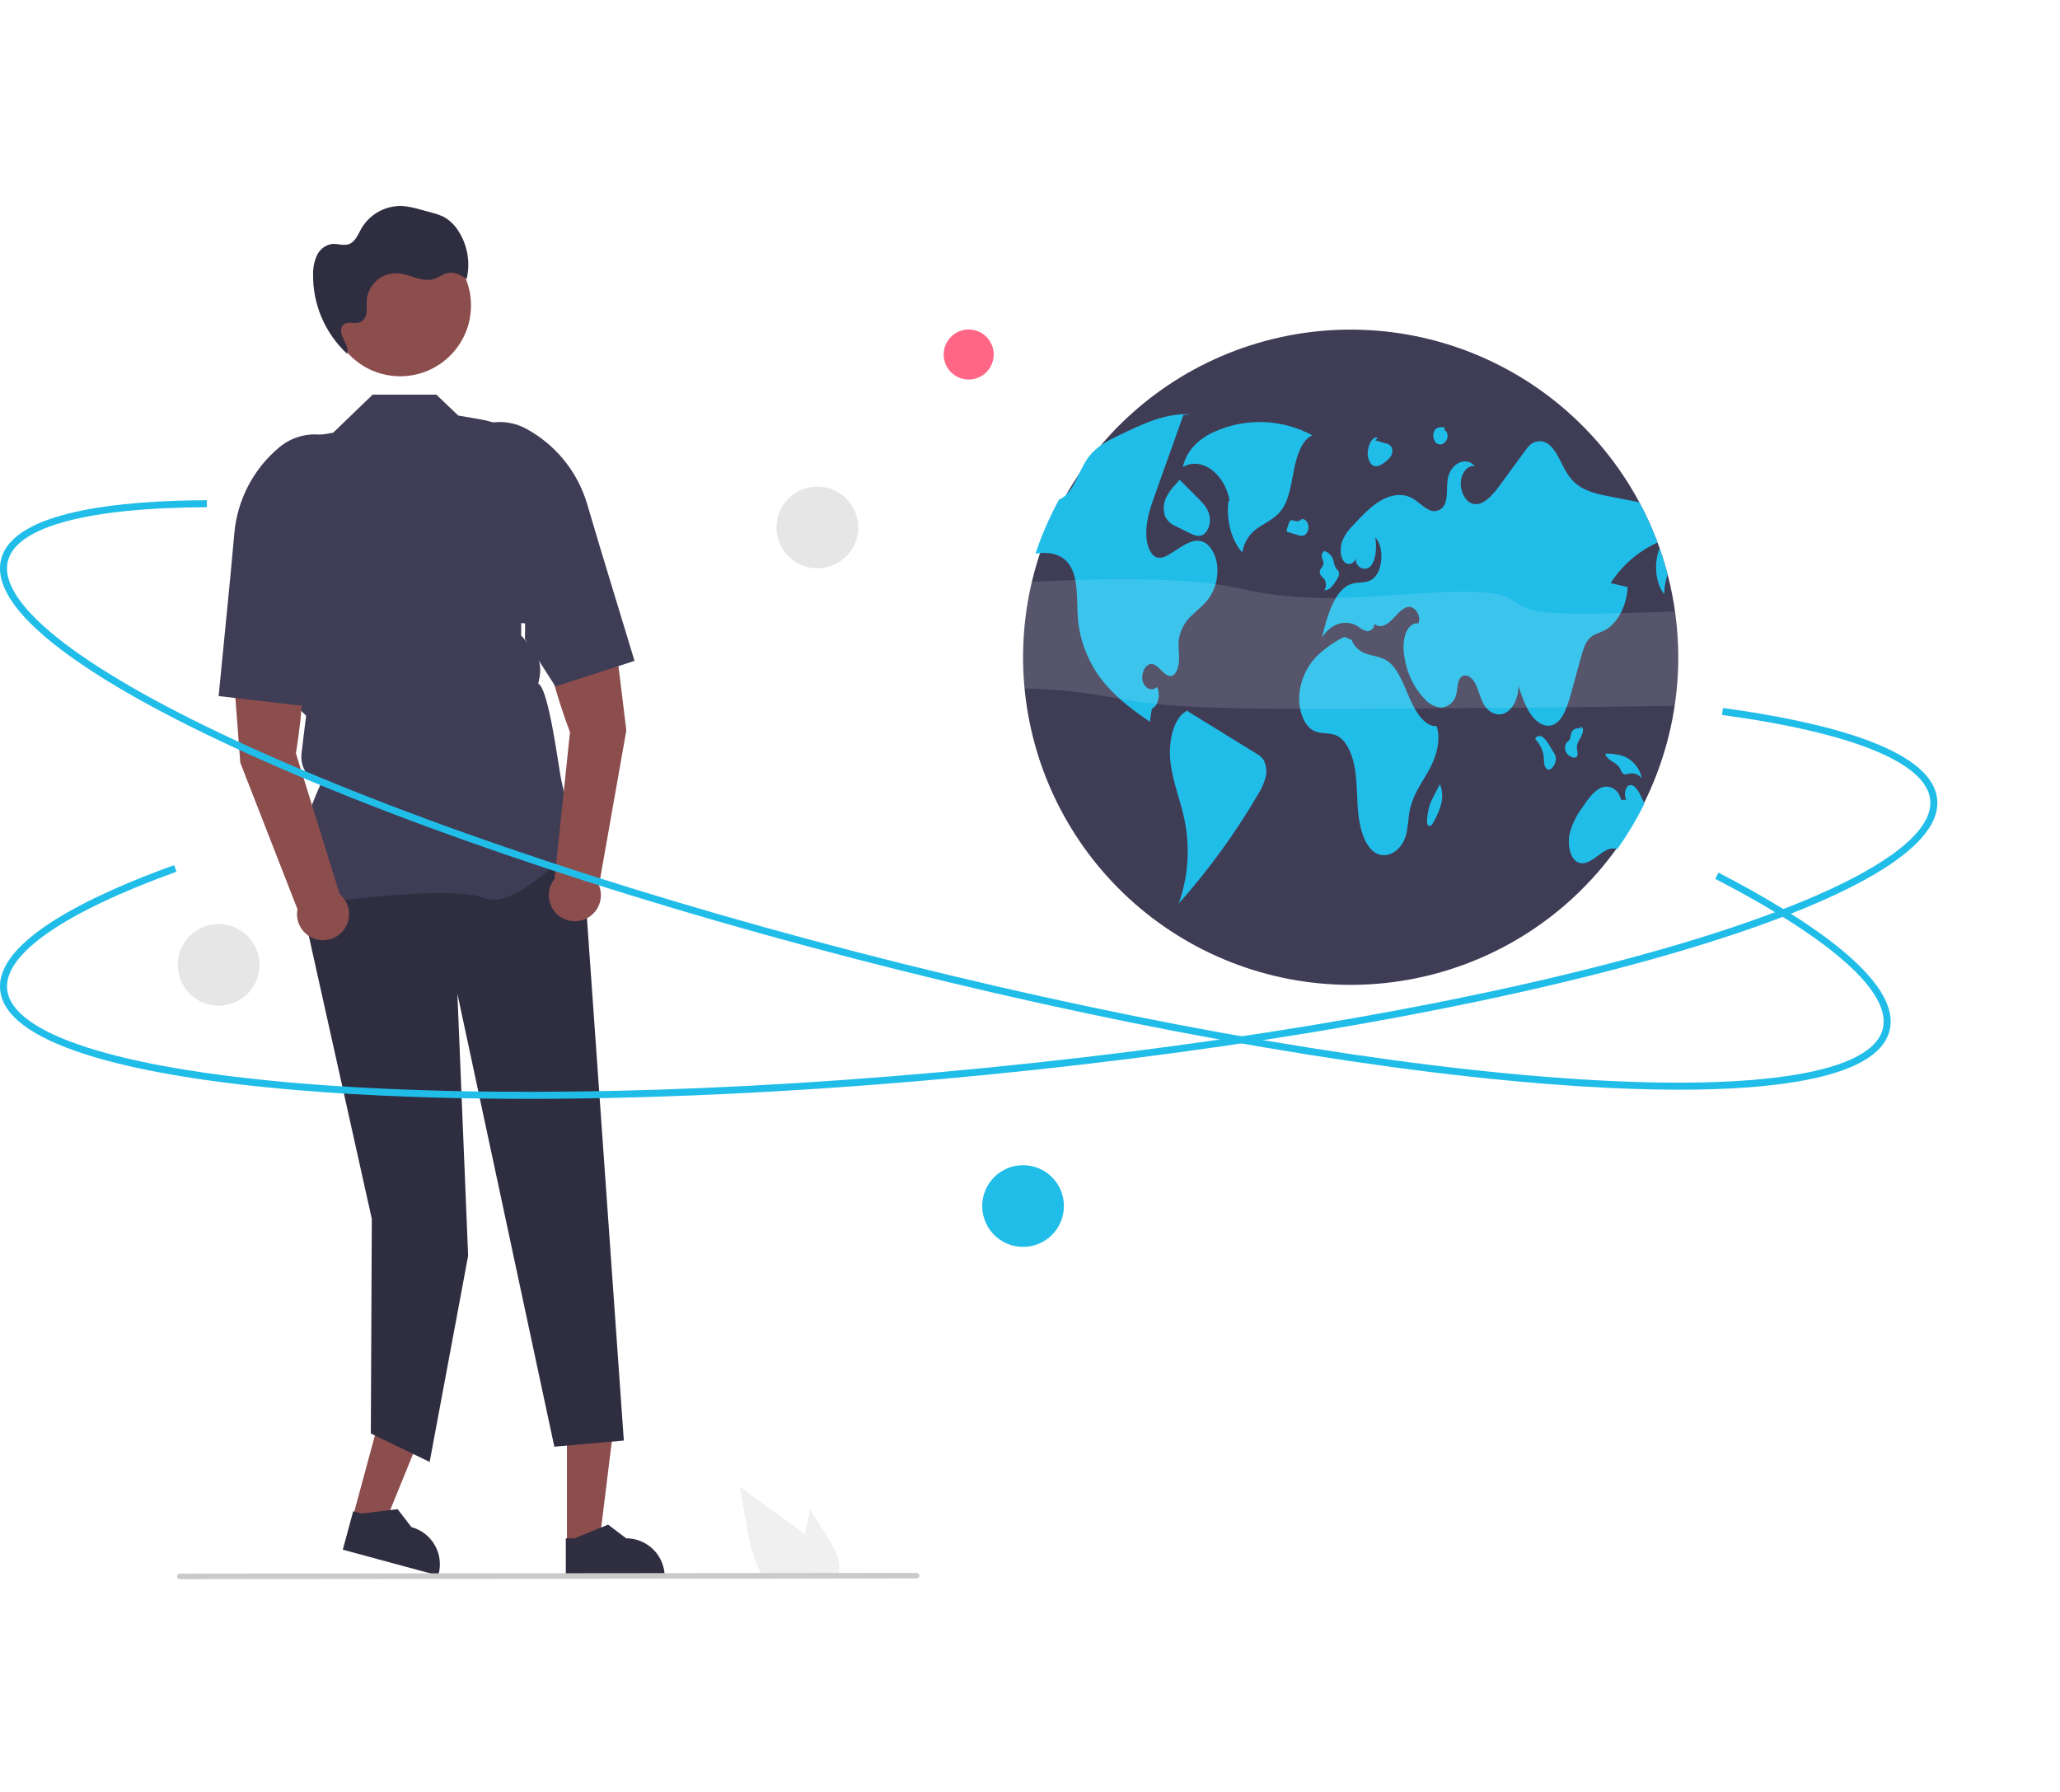
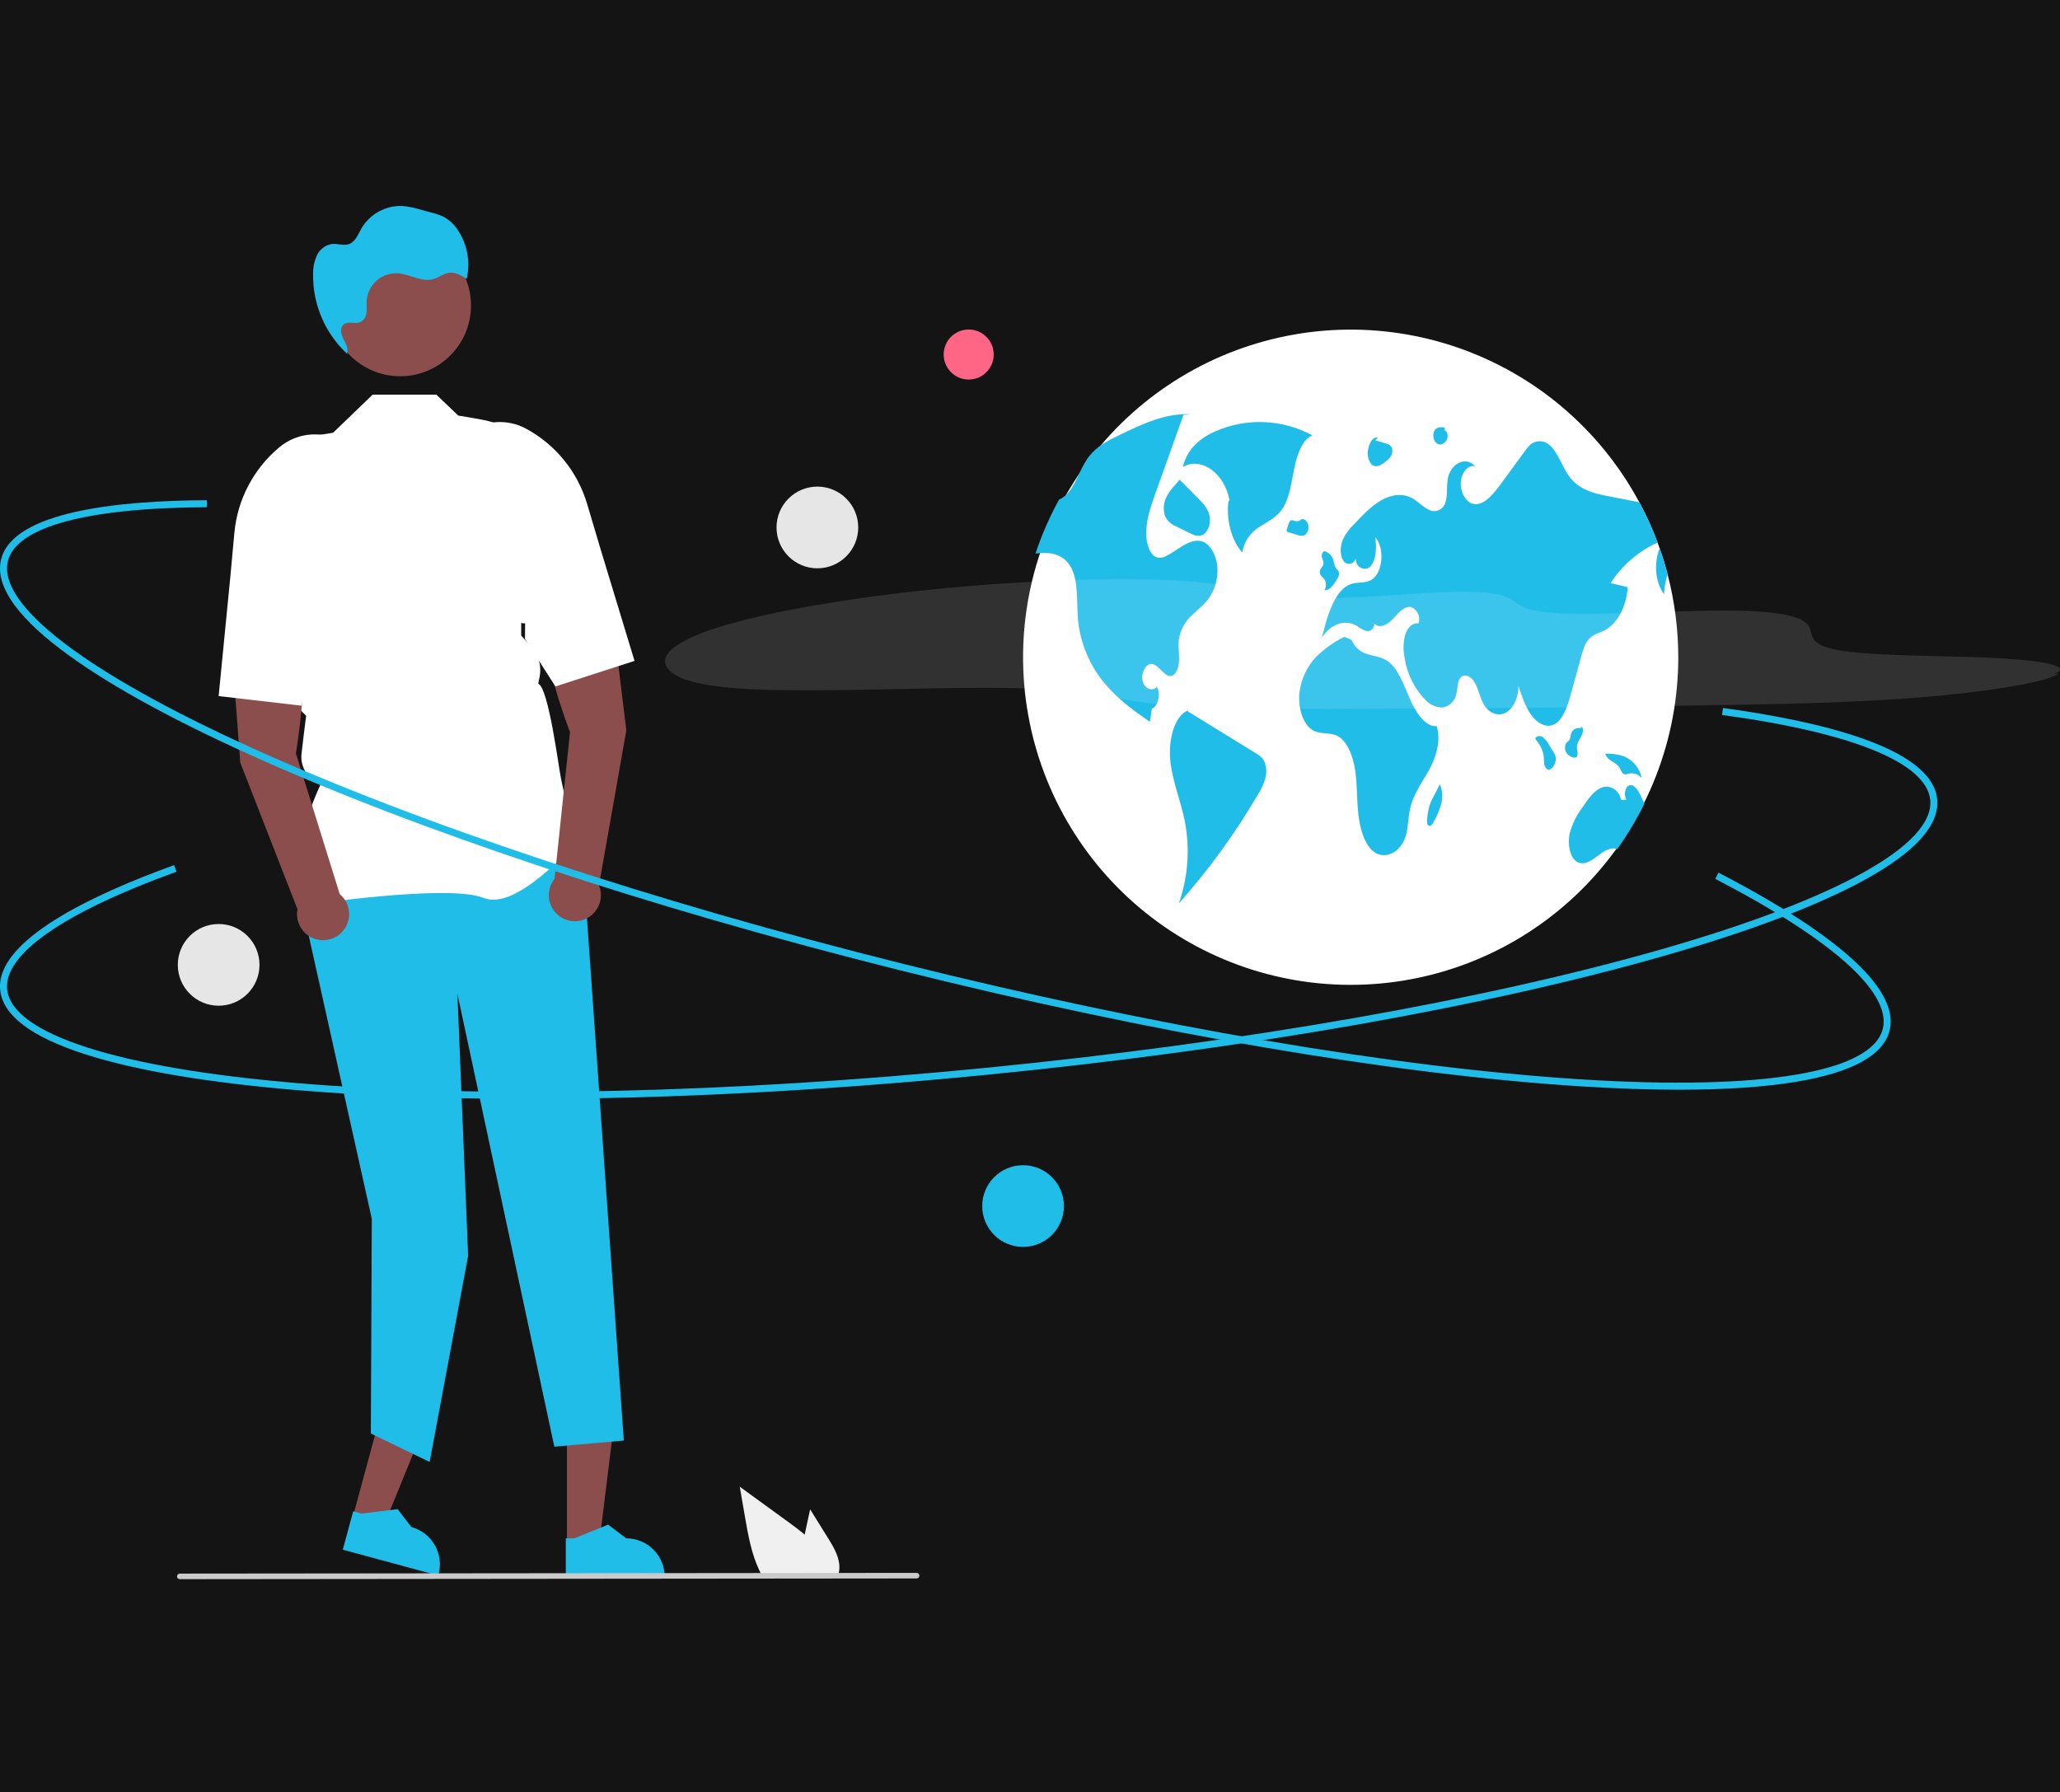
<svg xmlns="http://www.w3.org/2000/svg" width="200" height="174" viewBox="0 0 200 174" fill="none">
-   <rect width="200" height="174" fill="white" />
+   <rect width="200" height="174" fill="#141414" />
  <g clip-path="url(#clip0_30_88)">
    <path d="M34.238 147.356L37.251 148.172L41.833 136.936L37.386 135.731L34.238 147.356Z" fill="#8C4D4D" />
-     <path d="M33.28 150.471L42.546 152.982L42.578 152.864C42.837 151.908 42.706 150.887 42.212 150.028C41.719 149.168 40.905 148.539 39.948 148.28L39.948 148.28L38.603 146.537L35.097 146.966L34.289 146.747L33.28 150.471Z" fill="#2F2E41" />
+     <path d="M33.28 150.471L42.546 152.982L42.578 152.864C42.837 151.908 42.706 150.887 42.212 150.028C41.719 149.168 40.905 148.539 39.948 148.28L39.948 148.28L38.603 146.537L35.097 146.966L34.289 146.747L33.28 150.471Z" fill="#21BDE9" />
    <path d="M55.043 149.971L58.165 149.971L59.65 137.928L55.043 137.928L55.043 149.971Z" fill="#8C4D4D" />
-     <path d="M54.933 153.228L64.534 153.228V153.107C64.534 152.115 64.14 151.165 63.439 150.464C62.738 149.763 61.788 149.369 60.797 149.369H60.797L59.043 148.039L55.771 149.37L54.933 149.37L54.933 153.228Z" fill="#2F2E41" />
-     <path d="M56.376 80.525L60.566 139.874L53.819 140.471L44.407 96.487L45.45 121.936L41.714 141.952L36.003 139.19L36.098 118.349L28.6 84.669L30.596 80.525H56.376Z" fill="#2F2E41" />
-     <path d="M29.557 87.909L29.515 87.85C27.279 84.72 30.642 77.196 31.149 76.106C30.547 75.91 30.031 75.512 29.689 74.979C29.348 74.445 29.201 73.81 29.275 73.181L29.494 71.323L29.722 69.499L28.089 67.866L28.085 67.826L27.145 59.602L25.779 54.141C25.264 52.076 25.308 49.912 25.906 47.87C26.504 45.828 27.634 43.981 29.182 42.521L32.34 42.019L36.177 38.321H42.366L44.488 40.349C48.45 41.043 49.13 40.816 52.533 44.901L50.987 57.598L50.601 59.344L50.602 61.714L51.583 62.803C51.936 63.196 52.193 63.666 52.333 64.175C52.472 64.685 52.491 65.22 52.388 65.737L52.258 66.382C53.27 66.816 54.235 74.52 54.466 75.596L54.81 77.203C55.105 77.592 57.05 80.186 57.05 80.895C57.05 81.001 56.971 81.104 56.802 81.219C55.477 82.116 50.193 88.484 46.95 87.186C43.496 85.805 29.767 87.877 29.628 87.898L29.557 87.909Z" fill="#3F3D56" />
+     <path d="M54.933 153.228L64.534 153.228V153.107C64.534 152.115 64.14 151.165 63.439 150.464C62.738 149.763 61.788 149.369 60.797 149.369H60.797L59.043 148.039L55.771 149.37L54.933 149.37L54.933 153.228Z" fill="#21BDE9" />
+     <path d="M56.376 80.525L60.566 139.874L53.819 140.471L44.407 96.487L45.45 121.936L41.714 141.952L36.003 139.19L36.098 118.349L28.6 84.669L30.596 80.525H56.376Z" fill="#21BDE9" />
+     <path d="M29.557 87.909L29.515 87.85C27.279 84.72 30.642 77.196 31.149 76.106C30.547 75.91 30.031 75.512 29.689 74.979C29.348 74.445 29.201 73.81 29.275 73.181L29.494 71.323L29.722 69.499L28.089 67.866L28.085 67.826L27.145 59.602L25.779 54.141C25.264 52.076 25.308 49.912 25.906 47.87C26.504 45.828 27.634 43.981 29.182 42.521L32.34 42.019L36.177 38.321H42.366L44.488 40.349C48.45 41.043 49.13 40.816 52.533 44.901L50.987 57.598L50.601 59.344L50.602 61.714L51.583 62.803C51.936 63.196 52.193 63.666 52.333 64.175C52.472 64.685 52.491 65.22 52.388 65.737L52.258 66.382C53.27 66.816 54.235 74.52 54.466 75.596L54.81 77.203C55.105 77.592 57.05 80.186 57.05 80.895C57.05 81.001 56.971 81.104 56.802 81.219C55.477 82.116 50.193 88.484 46.95 87.186C43.496 85.805 29.767 87.877 29.628 87.898L29.557 87.909Z" fill="white" />
    <path d="M28.726 73.145C28.726 73.145 30.315 64.161 28.714 60.783L22.362 61.236L23.328 74.052L28.881 88.282C28.796 88.721 28.829 89.174 28.976 89.595C29.123 90.017 29.379 90.392 29.718 90.683C30.056 90.974 30.466 91.17 30.905 91.251C31.344 91.332 31.797 91.296 32.217 91.145C32.638 90.995 33.011 90.736 33.299 90.395C33.587 90.054 33.779 89.643 33.857 89.203C33.935 88.763 33.895 88.311 33.741 87.891C33.587 87.472 33.326 87.101 32.982 86.816L28.726 73.145Z" fill="#8C4D4D" />
-     <path d="M22.362 56.018L22.755 51.736C22.903 50.125 23.368 48.559 24.123 47.127C24.879 45.697 25.91 44.429 27.157 43.398C27.931 42.762 28.868 42.355 29.862 42.224C30.856 42.093 31.866 42.242 32.78 42.655V42.655C34.014 43.224 34.986 44.239 35.5 45.497C36.014 46.755 36.031 48.162 35.548 49.432C34.08 53.282 34.61 57.355 31.748 57.851L32.059 59.331L29.244 68.518L21.227 67.589L22.362 56.018Z" fill="#3F3D56" />
+     <path d="M22.362 56.018L22.755 51.736C22.903 50.125 23.368 48.559 24.123 47.127C24.879 45.697 25.91 44.429 27.157 43.398C27.931 42.762 28.868 42.355 29.862 42.224C30.856 42.093 31.866 42.242 32.78 42.655V42.655C34.014 43.224 34.986 44.239 35.5 45.497C36.014 46.755 36.031 48.162 35.548 49.432C34.08 53.282 34.61 57.355 31.748 57.851L32.059 59.331L29.244 68.518L21.227 67.589L22.362 56.018Z" fill="white" />
    <path d="M53.844 85.328C53.563 85.675 53.379 86.091 53.311 86.532C53.242 86.973 53.292 87.425 53.454 87.841C53.616 88.257 53.886 88.622 54.235 88.9C54.584 89.179 55.001 89.359 55.443 89.424C55.884 89.489 56.335 89.436 56.75 89.271C57.165 89.105 57.528 88.832 57.803 88.481C58.078 88.129 58.256 87.711 58.317 87.269C58.379 86.827 58.322 86.376 58.153 85.963L60.81 70.921L59.247 58.163L52.93 58.963C52.021 62.59 55.34 71.088 55.34 71.088L53.844 85.328Z" fill="#8C4D4D" />
-     <path d="M61.604 64.171L53.925 66.653L50.968 62.04L50.983 60.528C48.079 60.602 46.198 52.66 44.004 49.172C43.281 48.021 43.023 46.639 43.28 45.304C43.538 43.97 44.292 42.784 45.391 41.984V41.984C46.206 41.4 47.167 41.056 48.167 40.99C49.167 40.924 50.166 41.139 51.051 41.61V41.61C52.475 42.377 53.734 43.418 54.756 44.673C55.777 45.929 56.54 47.373 57.001 48.925L58.225 53.046L61.604 64.171Z" fill="#3F3D56" />
+     <path d="M61.604 64.171L53.925 66.653L50.968 62.04L50.983 60.528C48.079 60.602 46.198 52.66 44.004 49.172C43.281 48.021 43.023 46.639 43.28 45.304C43.538 43.97 44.292 42.784 45.391 41.984V41.984C46.206 41.4 47.167 41.056 48.167 40.99C49.167 40.924 50.166 41.139 51.051 41.61V41.61C52.475 42.377 53.734 43.418 54.756 44.673C55.777 45.929 56.54 47.373 57.001 48.925L58.225 53.046L61.604 64.171Z" fill="white" />
    <path d="M38.854 36.534C42.65 36.534 45.728 33.456 45.728 29.66C45.728 25.863 42.65 22.785 38.854 22.785C35.058 22.785 31.981 25.863 31.981 29.66C31.981 33.456 35.058 36.534 38.854 36.534Z" fill="#8C4D4D" />
-     <path d="M33.866 34.505C33.806 34.453 33.749 34.396 33.691 34.342C33.689 34.348 33.688 34.353 33.686 34.359L33.866 34.505Z" fill="#2F2E41" />
-     <path d="M44.487 22.4C44.145 21.851 43.672 21.395 43.111 21.073C42.727 20.887 42.323 20.744 41.907 20.647L40.82 20.35C40.262 20.177 39.689 20.062 39.108 20.005C38.302 19.966 37.5 20.148 36.791 20.533C36.081 20.918 35.491 21.491 35.084 22.189C34.756 22.772 34.492 23.498 33.858 23.711C33.347 23.883 32.789 23.641 32.251 23.688C31.936 23.733 31.637 23.856 31.381 24.045C31.125 24.234 30.919 24.483 30.782 24.77C30.514 25.348 30.382 25.98 30.397 26.617C30.375 28.064 30.658 29.498 31.225 30.829C31.793 32.16 32.633 33.356 33.691 34.342C33.868 33.875 33.576 33.37 33.345 32.922C33.111 32.47 32.967 31.838 33.358 31.512C33.794 31.15 34.492 31.502 35.007 31.265C35.172 31.17 35.31 31.036 35.411 30.875C35.511 30.713 35.57 30.53 35.582 30.34C35.632 29.964 35.58 29.582 35.604 29.203C35.627 28.831 35.723 28.466 35.888 28.13C36.052 27.794 36.28 27.494 36.56 27.247C36.841 27 37.167 26.81 37.52 26.689C37.874 26.568 38.247 26.517 38.62 26.54C38.629 26.541 38.638 26.541 38.646 26.542C39.819 26.626 40.956 27.427 42.085 27.098C42.614 26.943 43.066 26.549 43.614 26.483C44.221 26.409 44.791 26.752 45.306 27.08C45.493 26.285 45.517 25.461 45.377 24.656C45.236 23.852 44.933 23.084 44.487 22.4V22.4Z" fill="#2F2E41" />
+     <path d="M33.866 34.505C33.806 34.453 33.749 34.396 33.691 34.342C33.689 34.348 33.688 34.353 33.686 34.359L33.866 34.505Z" fill="#21BDE9" />
+     <path d="M44.487 22.4C44.145 21.851 43.672 21.395 43.111 21.073C42.727 20.887 42.323 20.744 41.907 20.647L40.82 20.35C40.262 20.177 39.689 20.062 39.108 20.005C38.302 19.966 37.5 20.148 36.791 20.533C36.081 20.918 35.491 21.491 35.084 22.189C34.756 22.772 34.492 23.498 33.858 23.711C33.347 23.883 32.789 23.641 32.251 23.688C31.936 23.733 31.637 23.856 31.381 24.045C31.125 24.234 30.919 24.483 30.782 24.77C30.514 25.348 30.382 25.98 30.397 26.617C30.375 28.064 30.658 29.498 31.225 30.829C31.793 32.16 32.633 33.356 33.691 34.342C33.868 33.875 33.576 33.37 33.345 32.922C33.111 32.47 32.967 31.838 33.358 31.512C33.794 31.15 34.492 31.502 35.007 31.265C35.172 31.17 35.31 31.036 35.411 30.875C35.511 30.713 35.57 30.53 35.582 30.34C35.632 29.964 35.58 29.582 35.604 29.203C35.627 28.831 35.723 28.466 35.888 28.13C36.052 27.794 36.28 27.494 36.56 27.247C36.841 27 37.167 26.81 37.52 26.689C37.874 26.568 38.247 26.517 38.62 26.54C38.629 26.541 38.638 26.541 38.646 26.542C39.819 26.626 40.956 27.427 42.085 27.098C42.614 26.943 43.066 26.549 43.614 26.483C44.221 26.409 44.791 26.752 45.306 27.08C45.493 26.285 45.517 25.461 45.377 24.656C45.236 23.852 44.933 23.084 44.487 22.4V22.4Z" fill="#21BDE9" />
    <path d="M80.404 149.366L78.655 146.555L78.305 148.161C78.244 148.443 78.183 148.729 78.126 149.012C77.629 148.588 77.101 148.195 76.584 147.819C74.996 146.666 73.408 145.512 71.822 144.357L72.319 147.238C72.625 149.012 72.945 150.823 73.703 152.445C73.787 152.629 73.877 152.81 73.975 152.987H81.356C81.416 152.823 81.457 152.653 81.479 152.479C81.481 152.468 81.482 152.456 81.481 152.445C81.597 151.345 80.989 150.308 80.404 149.366Z" fill="#F0F0F0" />
    <path d="M88.993 153.264L17.453 153.333C17.382 153.333 17.313 153.304 17.263 153.254C17.212 153.203 17.184 153.135 17.184 153.063C17.184 152.992 17.212 152.923 17.263 152.873C17.313 152.822 17.382 152.793 17.453 152.793L88.993 152.723C89.064 152.724 89.132 152.752 89.183 152.803C89.233 152.854 89.261 152.922 89.261 152.993C89.261 153.065 89.233 153.133 89.183 153.184C89.132 153.235 89.064 153.263 88.993 153.264V153.264Z" fill="#CACACA" />
-     <path d="M162.94 63.879C162.924 71.821 159.938 79.47 154.57 85.323C149.201 91.175 141.838 94.807 133.927 95.505C126.017 96.203 118.132 93.915 111.822 89.093C105.512 84.271 101.234 77.263 99.829 69.446C98.423 61.629 99.993 53.569 104.228 46.85C108.463 40.132 115.058 35.241 122.716 33.139C130.374 31.037 138.541 31.877 145.612 35.492C152.683 39.108 158.145 45.238 160.926 52.677C160.995 52.864 161.063 53.051 161.129 53.239V53.241C161.422 54.07 161.681 54.915 161.904 55.775C162.594 58.421 162.942 61.144 162.94 63.879V63.879Z" fill="#3F3D56" />
+     <path d="M162.94 63.879C162.924 71.821 159.938 79.47 154.57 85.323C149.201 91.175 141.838 94.807 133.927 95.505C126.017 96.203 118.132 93.915 111.822 89.093C105.512 84.271 101.234 77.263 99.829 69.446C98.423 61.629 99.993 53.569 104.228 46.85C108.463 40.132 115.058 35.241 122.716 33.139C130.374 31.037 138.541 31.877 145.612 35.492C152.683 39.108 158.145 45.238 160.926 52.677C160.995 52.864 161.063 53.051 161.129 53.239V53.241C161.422 54.07 161.681 54.915 161.904 55.775C162.594 58.421 162.942 61.144 162.94 63.879V63.879Z" fill="white" />
    <path d="M127.416 42.272C125.976 41.493 124.379 41.054 122.744 40.987C121.11 40.92 119.481 41.227 117.984 41.886C116.665 42.46 115.276 43.489 114.836 45.349C116.616 44.298 118.919 45.958 119.377 48.62L119.27 48.649C119.028 50.493 119.568 52.5 120.613 53.644C120.691 53.128 120.882 52.636 121.174 52.203C121.465 51.771 121.85 51.408 122.299 51.143C123.067 50.638 123.916 50.271 124.502 49.404C125.197 48.375 125.374 46.871 125.65 45.5C125.926 44.128 126.449 42.654 127.416 42.272Z" fill="#21BDE9" />
    <path d="M117.456 57.961C116.963 58.701 116.305 59.166 115.714 59.744C115.032 60.364 114.585 61.201 114.448 62.112C114.373 62.756 114.489 63.411 114.473 64.062C114.457 64.713 114.24 65.446 113.797 65.608C113.097 65.861 112.564 64.562 111.845 64.471C111.274 64.4 110.76 65.299 110.925 66.078C111.091 66.857 111.868 67.202 112.315 66.694C112.719 67.371 112.434 68.601 111.827 68.809C111.763 69.236 111.699 69.661 111.637 70.088C110.103 69.015 108.554 67.925 107.25 66.354C105.8 64.621 104.9 62.495 104.667 60.248C104.498 58.442 104.749 56.376 103.92 54.986C103.256 53.874 102.118 53.629 101.093 53.698C100.906 53.711 100.718 53.732 100.531 53.755C101.135 51.94 101.903 50.183 102.824 48.507C103.033 48.417 103.226 48.297 103.399 48.149C104.352 47.339 104.776 45.701 105.549 44.567C105.599 44.494 105.651 44.423 105.704 44.354C106.496 43.32 107.556 42.788 108.581 42.294C110.849 41.192 113.183 40.077 115.577 40.23L114.896 40.295C114.101 42.523 113.305 44.751 112.509 46.978C112.388 47.32 112.265 47.662 112.142 48.005C111.69 49.272 111.224 50.62 111.294 52.038C111.334 52.878 111.626 53.775 112.181 54.063C112.699 54.33 113.265 54.002 113.764 53.679C113.976 53.544 114.186 53.408 114.398 53.271C115.157 52.782 115.999 52.28 116.801 52.608C117.536 52.907 118.078 53.905 118.182 54.981C118.276 56.027 118.021 57.076 117.456 57.961Z" fill="#21BDE9" />
    <path d="M121.974 73.169C119.755 71.803 117.537 70.437 115.318 69.071L115.356 68.974C113.976 69.499 113.404 71.952 113.632 73.957C113.86 75.962 114.633 77.755 115.023 79.709C115.55 82.383 115.351 85.15 114.447 87.721C117.365 84.447 119.946 80.889 122.154 77.1C122.462 76.623 122.697 76.102 122.851 75.554C123.014 74.971 122.956 74.348 122.688 73.805C122.506 73.537 122.261 73.319 121.974 73.169Z" fill="#21BDE9" />
    <path d="M113.218 48.315C112.957 48.874 112.917 49.511 113.105 50.099C113.324 50.572 113.721 50.94 114.21 51.122L115.436 51.73C115.844 51.932 116.283 52.136 116.699 51.97C117.201 51.77 117.548 50.983 117.458 50.253C117.363 49.477 116.873 48.942 116.42 48.487C115.787 47.851 115.153 47.214 114.52 46.577L114.163 47.015C113.777 47.392 113.457 47.831 113.218 48.315V48.315Z" fill="#21BDE9" />
    <path d="M156.368 56.618C156.92 56.748 157.471 56.878 158.023 57.008C157.927 58.87 157.003 60.594 155.765 61.219C155.249 61.479 154.675 61.575 154.248 62.06C153.862 62.502 153.666 63.188 153.486 63.845C153.172 64.991 152.857 66.137 152.542 67.282C152.204 68.517 151.77 69.889 150.891 70.334C150.137 70.716 149.274 70.248 148.694 69.464C148.114 68.679 147.76 67.624 147.417 66.596C147.438 67.717 146.917 68.816 146.179 69.206C145.439 69.595 144.538 69.243 144.044 68.373C143.688 67.749 143.54 66.925 143.192 66.291C142.843 65.658 142.112 65.295 141.731 65.889C141.48 66.284 141.512 66.889 141.388 67.391C141.325 67.724 141.16 68.029 140.916 68.264C140.672 68.499 140.36 68.653 140.025 68.702C139.717 68.695 139.413 68.626 139.133 68.497C138.852 68.369 138.601 68.185 138.394 67.957C137.305 66.842 136.595 65.412 136.368 63.87C136.213 63.131 136.233 62.366 136.425 61.635C136.643 60.943 137.172 60.409 137.697 60.541C138.042 59.812 137.36 58.844 136.747 58.929C136.131 59.014 135.649 59.675 135.144 60.182C134.64 60.689 133.936 61.057 133.429 60.553C133.44 60.738 133.378 60.919 133.256 61.057C133.134 61.195 132.962 61.279 132.777 61.291C132.759 61.292 132.741 61.292 132.723 61.292C132.386 61.195 132.072 61.029 131.803 60.804C130.641 60.08 129.167 60.561 128.341 61.931C128.857 59.735 129.613 57.216 131.198 56.7C131.846 56.488 132.552 56.662 133.164 56.296C134.247 55.647 134.466 53.193 133.53 52.181C133.65 53.138 133.626 54.255 133.121 54.91C132.616 55.565 131.556 55.138 131.62 54.17C131.605 54.306 131.548 54.434 131.457 54.536C131.365 54.637 131.244 54.707 131.11 54.736C130.976 54.764 130.836 54.75 130.711 54.694C130.586 54.638 130.482 54.544 130.414 54.426C130.077 53.914 130.106 53.075 130.344 52.464C130.59 51.909 130.942 51.409 131.381 50.99C132.226 50.085 133.084 49.168 134.062 48.599C135.042 48.03 136.174 47.838 137.156 48.403C137.674 48.702 138.129 49.2 138.657 49.464C138.781 49.541 138.92 49.593 139.064 49.616C139.208 49.64 139.355 49.635 139.498 49.602C139.64 49.568 139.774 49.507 139.893 49.422C140.012 49.337 140.112 49.229 140.189 49.105C140.195 49.095 140.201 49.086 140.207 49.076C140.6 48.386 140.415 47.361 140.561 46.498C140.822 44.973 142.347 44.26 143.192 45.267C142.56 45.105 141.907 45.852 141.829 46.758C141.749 47.663 142.206 48.578 142.818 48.852C143.846 49.307 144.853 48.161 145.631 47.101C146.442 45.991 147.254 44.881 148.068 43.772C148.198 43.583 148.344 43.406 148.504 43.242C148.758 42.993 149.098 42.851 149.454 42.844C149.81 42.837 150.155 42.965 150.42 43.203C151.241 43.873 151.627 45.249 152.302 46.195C153.28 47.571 154.744 47.905 156.107 48.172C157.123 48.37 158.139 48.568 159.156 48.768C159.834 50.029 160.425 51.335 160.926 52.677C159.061 53.528 157.479 54.895 156.368 56.618Z" fill="#21BDE9" />
    <path d="M161.904 55.775C161.696 56.389 161.582 57.032 161.566 57.68C160.695 56.616 160.556 54.622 161.129 53.241C161.422 54.07 161.681 54.915 161.904 55.775Z" fill="#21BDE9" />
    <path d="M159.652 78.025C158.89 79.573 158.004 81.056 157.002 82.461C156.361 82.187 155.673 82.676 155.073 83.135C154.447 83.616 153.695 84.084 153.052 83.646C152.396 83.198 152.184 81.943 152.392 80.949C152.632 80.031 153.05 79.17 153.623 78.415C154.157 77.618 154.728 76.79 155.47 76.481C156.214 76.171 157.169 76.609 157.386 77.666L157.912 77.648C157.617 77.243 157.772 76.403 158.169 76.255C158.626 76.082 159.023 76.71 159.293 77.266C159.414 77.516 159.537 77.769 159.652 78.025Z" fill="#21BDE9" />
    <path d="M139.485 70.51C138.353 70.581 137.457 69.188 136.861 67.817C136.265 66.446 135.722 64.878 134.701 64.18C134.117 63.782 133.452 63.727 132.819 63.534C132.46 63.443 132.128 63.268 131.85 63.023C131.572 62.779 131.356 62.471 131.221 62.127L130.503 61.837C129.499 62.339 128.579 62.994 127.777 63.78C126.861 64.754 126.29 66.002 126.153 67.332C126.016 68.769 126.522 70.372 127.468 70.912C128.216 71.338 129.087 71.07 129.844 71.46C130.79 71.948 131.352 73.366 131.565 74.765C131.777 76.165 131.723 77.619 131.876 79.035C132.028 80.45 132.447 81.923 133.315 82.649C134.401 83.556 135.994 82.802 136.482 81.15C136.721 80.339 136.712 79.424 136.891 78.583C137.206 77.102 138.055 76.002 138.729 74.787C139.403 73.571 139.933 71.921 139.485 70.51Z" fill="#21BDE9" />
    <path d="M128.301 55.951C128.407 56.048 128.505 56.152 128.596 56.264C128.69 56.425 128.738 56.61 128.734 56.797C128.731 56.984 128.677 57.167 128.578 57.325C128.714 57.318 128.847 57.282 128.969 57.22C129.091 57.158 129.198 57.071 129.285 56.966C129.492 56.73 129.673 56.474 129.827 56.202C129.9 56.108 129.951 56.001 129.979 55.886C130.007 55.771 130.009 55.651 129.987 55.535C129.934 55.383 129.807 55.318 129.719 55.203C129.596 54.978 129.512 54.735 129.471 54.482C129.421 54.246 129.307 54.027 129.141 53.852C128.975 53.677 128.763 53.551 128.529 53.49L128.586 53.501C128.489 53.558 128.413 53.644 128.368 53.747C128.323 53.85 128.311 53.964 128.334 54.074C128.368 54.296 128.511 54.48 128.496 54.707C128.476 55.032 128.151 55.185 128.131 55.511C128.127 55.674 128.189 55.832 128.301 55.951V55.951Z" fill="#21BDE9" />
    <path d="M126.362 50.417L126.367 50.416C126.402 50.385 126.434 50.35 126.464 50.313L126.362 50.417Z" fill="#21BDE9" />
    <path d="M126.701 51.946C126.837 51.826 126.938 51.672 126.992 51.499C127.046 51.327 127.052 51.143 127.009 50.967C126.926 50.597 126.635 50.348 126.367 50.416C126.289 50.495 126.192 50.553 126.086 50.584C125.98 50.616 125.867 50.62 125.759 50.595C125.593 50.553 125.411 50.443 125.267 50.568C125.185 50.661 125.127 50.773 125.099 50.895C125.046 51.059 124.993 51.222 124.939 51.386C124.914 51.444 124.908 51.509 124.921 51.572C124.931 51.596 124.947 51.618 124.968 51.635C124.989 51.652 125.015 51.663 125.041 51.667C125.361 51.762 125.681 51.856 126 51.95C126.11 52.001 126.23 52.027 126.351 52.026C126.472 52.025 126.592 51.998 126.701 51.946V51.946Z" fill="#21BDE9" />
    <path d="M150.831 73.047C150.683 72.805 150.536 72.563 150.388 72.321C150.243 72.041 150.044 71.792 149.804 71.588C149.752 71.544 149.692 71.511 149.627 71.491C149.562 71.47 149.494 71.463 149.426 71.469C149.358 71.475 149.292 71.494 149.232 71.525C149.172 71.557 149.118 71.6 149.075 71.652L149.067 71.661L149.085 71.8C149.481 72.224 149.75 72.75 149.864 73.319C149.897 73.566 149.886 73.822 149.915 74.07C149.918 74.185 149.944 74.299 149.991 74.404C150.038 74.509 150.105 74.604 150.189 74.683C150.421 74.839 150.695 74.609 150.86 74.33C151.008 74.1 151.075 73.827 151.049 73.555C151.012 73.373 150.938 73.2 150.831 73.047V73.047Z" fill="#21BDE9" />
    <path d="M153.149 73.362C153.177 73.135 153.159 72.905 153.095 72.686C153.084 72.39 153.163 72.097 153.32 71.846C153.477 71.609 153.596 71.348 153.672 71.075C153.704 70.95 153.698 70.819 153.655 70.697C153.606 70.587 153.488 70.537 153.42 70.624L153.565 70.718C153.369 70.683 153.167 70.693 152.975 70.747C152.866 70.788 152.768 70.856 152.69 70.944C152.612 71.032 152.557 71.137 152.528 71.251C152.504 71.428 152.465 71.603 152.411 71.774C152.324 71.952 152.156 72.012 152.051 72.168C151.979 72.307 151.942 72.461 151.945 72.618C151.947 72.774 151.989 72.927 152.065 73.063C152.198 73.286 152.409 73.452 152.656 73.528C152.834 73.592 153.068 73.595 153.149 73.362Z" fill="#21BDE9" />
    <path d="M157.277 74.607C157.341 74.774 157.427 74.932 157.532 75.077C157.73 75.276 157.998 75.153 158.238 75.105C158.456 75.071 158.678 75.096 158.883 75.178C159.087 75.26 159.266 75.396 159.399 75.571C159.306 75.107 159.103 74.672 158.808 74.303C158.512 73.934 158.132 73.642 157.7 73.45C157.138 73.255 156.546 73.163 155.952 73.177L155.85 73.203C156.109 73.956 156.921 73.939 157.277 74.607Z" fill="#21BDE9" />
    <path d="M139.795 76.148L139.796 76.151L139.826 76.094L139.795 76.148Z" fill="#21BDE9" />
    <path d="M139.169 77.36C139.032 77.608 138.915 77.866 138.817 78.132C138.689 78.562 138.603 79.005 138.563 79.452C138.531 79.707 138.521 80.032 138.681 80.156C138.726 80.186 138.782 80.199 138.836 80.191C138.89 80.184 138.94 80.157 138.976 80.116C139.065 80.022 139.137 79.914 139.191 79.797C139.504 79.257 139.748 78.68 139.915 78.078C140.09 77.44 140.048 76.763 139.796 76.151C139.587 76.554 139.378 76.957 139.169 77.36Z" fill="#21BDE9" />
    <path d="M133.128 45.064C133.227 45.162 133.353 45.228 133.49 45.254C133.626 45.281 133.768 45.267 133.896 45.214C134.163 45.098 134.407 44.936 134.619 44.737C134.795 44.607 134.943 44.445 135.057 44.259C135.12 44.148 135.16 44.025 135.176 43.898C135.191 43.772 135.181 43.643 135.147 43.52C135.098 43.402 135.02 43.299 134.92 43.22C134.82 43.141 134.701 43.088 134.575 43.068C134.22 42.962 133.866 42.857 133.511 42.752L133.768 42.521C133.503 42.379 133.211 42.642 133.046 42.968C132.94 43.18 132.867 43.407 132.827 43.642C132.771 43.886 132.769 44.14 132.821 44.386C132.873 44.632 132.978 44.863 133.128 45.064V45.064Z" fill="#21BDE9" />
    <path d="M139.392 42.961C139.492 43.072 139.63 43.14 139.778 43.152C139.926 43.164 140.074 43.119 140.19 43.026C140.291 42.951 140.374 42.855 140.435 42.746C140.496 42.636 140.533 42.515 140.544 42.39C140.569 42.111 140.431 41.8 140.234 41.776L140.279 41.515C139.899 41.447 139.432 41.433 139.229 41.894C139.16 42.071 139.139 42.262 139.167 42.449C139.196 42.637 139.273 42.813 139.392 42.961V42.961Z" fill="#21BDE9" />
    <g opacity="0.35">
      <path opacity="0.35" d="M199.452 65.457C201.547 64.543 197.298 64.011 192.477 63.836C187.657 63.661 181.826 63.671 178.745 63.174C175.766 62.693 175.985 61.837 175.735 61.062C175.484 60.288 174.339 59.493 169.69 59.321C163.897 59.106 154.344 59.932 149.97 59.436C145.889 58.973 148.315 57.521 142.364 57.466C138.966 57.434 134.589 57.913 130.808 58.028C128.127 58.145 125.442 58.005 122.789 57.61C120.946 57.308 119.662 56.925 117.588 56.658C112.143 55.958 101.489 56.194 91.98 57.091C82.471 57.989 74.32 59.46 69.723 60.916C65.126 62.373 63.856 63.808 64.927 65.024C65.61 65.801 67.36 66.527 71.605 66.839C79.543 67.423 93.678 66.418 101.881 66.949C106.453 67.245 108.482 67.979 112.493 68.381C116.803 68.812 123.112 68.835 129.311 68.825C142.217 68.803 155.454 68.671 168.951 68.428C174.589 68.326 180.496 68.194 186.495 67.71C192.494 67.226 198.612 66.292 199.878 65.416" fill="white" />
    </g>
    <path d="M163.028 105.809C160.098 105.809 156.888 105.699 153.396 105.477C135.336 104.33 111.942 100.342 87.524 94.248C63.106 88.154 40.581 80.682 24.099 73.208C16.07 69.567 9.908 66.121 5.784 62.965C1.418 59.623 -0.492 56.711 0.107 54.308C1.275 49.628 11.616 48.604 20.085 48.569L20.088 49.25C8.458 49.297 1.596 51.152 0.768 54.473C-0.287 58.702 8.319 65.305 24.38 72.588C40.826 80.045 63.309 87.503 87.689 93.588C112.068 99.672 135.419 103.653 153.439 104.798C171.038 105.916 181.738 104.131 182.793 99.902C183.669 96.391 177.893 91.218 166.53 85.336L166.843 84.732C175.099 89.005 184.684 95.135 183.453 100.067C182.854 102.469 179.8 104.143 174.376 105.041C171.284 105.553 167.486 105.809 163.028 105.809Z" fill="#21BDE9" />
    <path d="M51.268 106.696C43.192 106.696 35.684 106.419 28.963 105.859C20.178 105.128 13.216 103.953 8.272 102.366C3.037 100.686 0.26 98.585 0.017 96.12C-0.455 91.32 8.94 86.88 16.905 84.002L17.137 84.642C6.198 88.595 0.359 92.648 0.694 96.054C1.121 100.392 11.445 103.718 29.02 105.181C47.015 106.679 70.696 106.148 95.702 103.686C120.708 101.224 144.039 97.127 161.397 92.15C178.348 87.288 187.826 82.012 187.399 77.674C187.045 74.073 179.867 71.142 167.188 69.421L167.28 68.746C176.492 69.997 187.579 72.549 188.076 77.608C188.319 80.072 186.004 82.675 181.198 85.343C176.657 87.864 170.058 90.374 161.584 92.804C144.188 97.793 120.814 101.898 95.769 104.363C80.057 105.91 64.861 106.696 51.268 106.696Z" fill="#21BDE9" />
    <path d="M99.327 121.072C101.517 121.072 103.293 119.296 103.293 117.106C103.293 114.915 101.517 113.139 99.327 113.139C97.136 113.139 95.361 114.915 95.361 117.106C95.361 119.296 97.136 121.072 99.327 121.072Z" fill="#21BDE9" />
    <path d="M21.227 97.653C23.418 97.653 25.194 95.877 25.194 93.687C25.194 91.496 23.418 89.72 21.227 89.72C19.037 89.72 17.262 91.496 17.262 93.687C17.262 95.877 19.037 97.653 21.227 97.653Z" fill="#E6E6E6" />
    <path d="M94.047 36.852C95.388 36.852 96.475 35.765 96.475 34.424C96.475 33.083 95.388 31.995 94.047 31.995C92.706 31.995 91.619 33.083 91.619 34.424C91.619 35.765 92.706 36.852 94.047 36.852Z" fill="#FF6584" />
    <path d="M79.357 55.182C81.548 55.182 83.323 53.406 83.323 51.215C83.323 49.025 81.548 47.249 79.357 47.249C77.167 47.249 75.391 49.025 75.391 51.215C75.391 53.406 77.167 55.182 79.357 55.182Z" fill="#E6E6E6" />
  </g>
  <defs>
    <clipPath id="clip0_30_88">
      <rect width="200" height="133.333" fill="white" transform="translate(0 20)" />
    </clipPath>
  </defs>
</svg>
